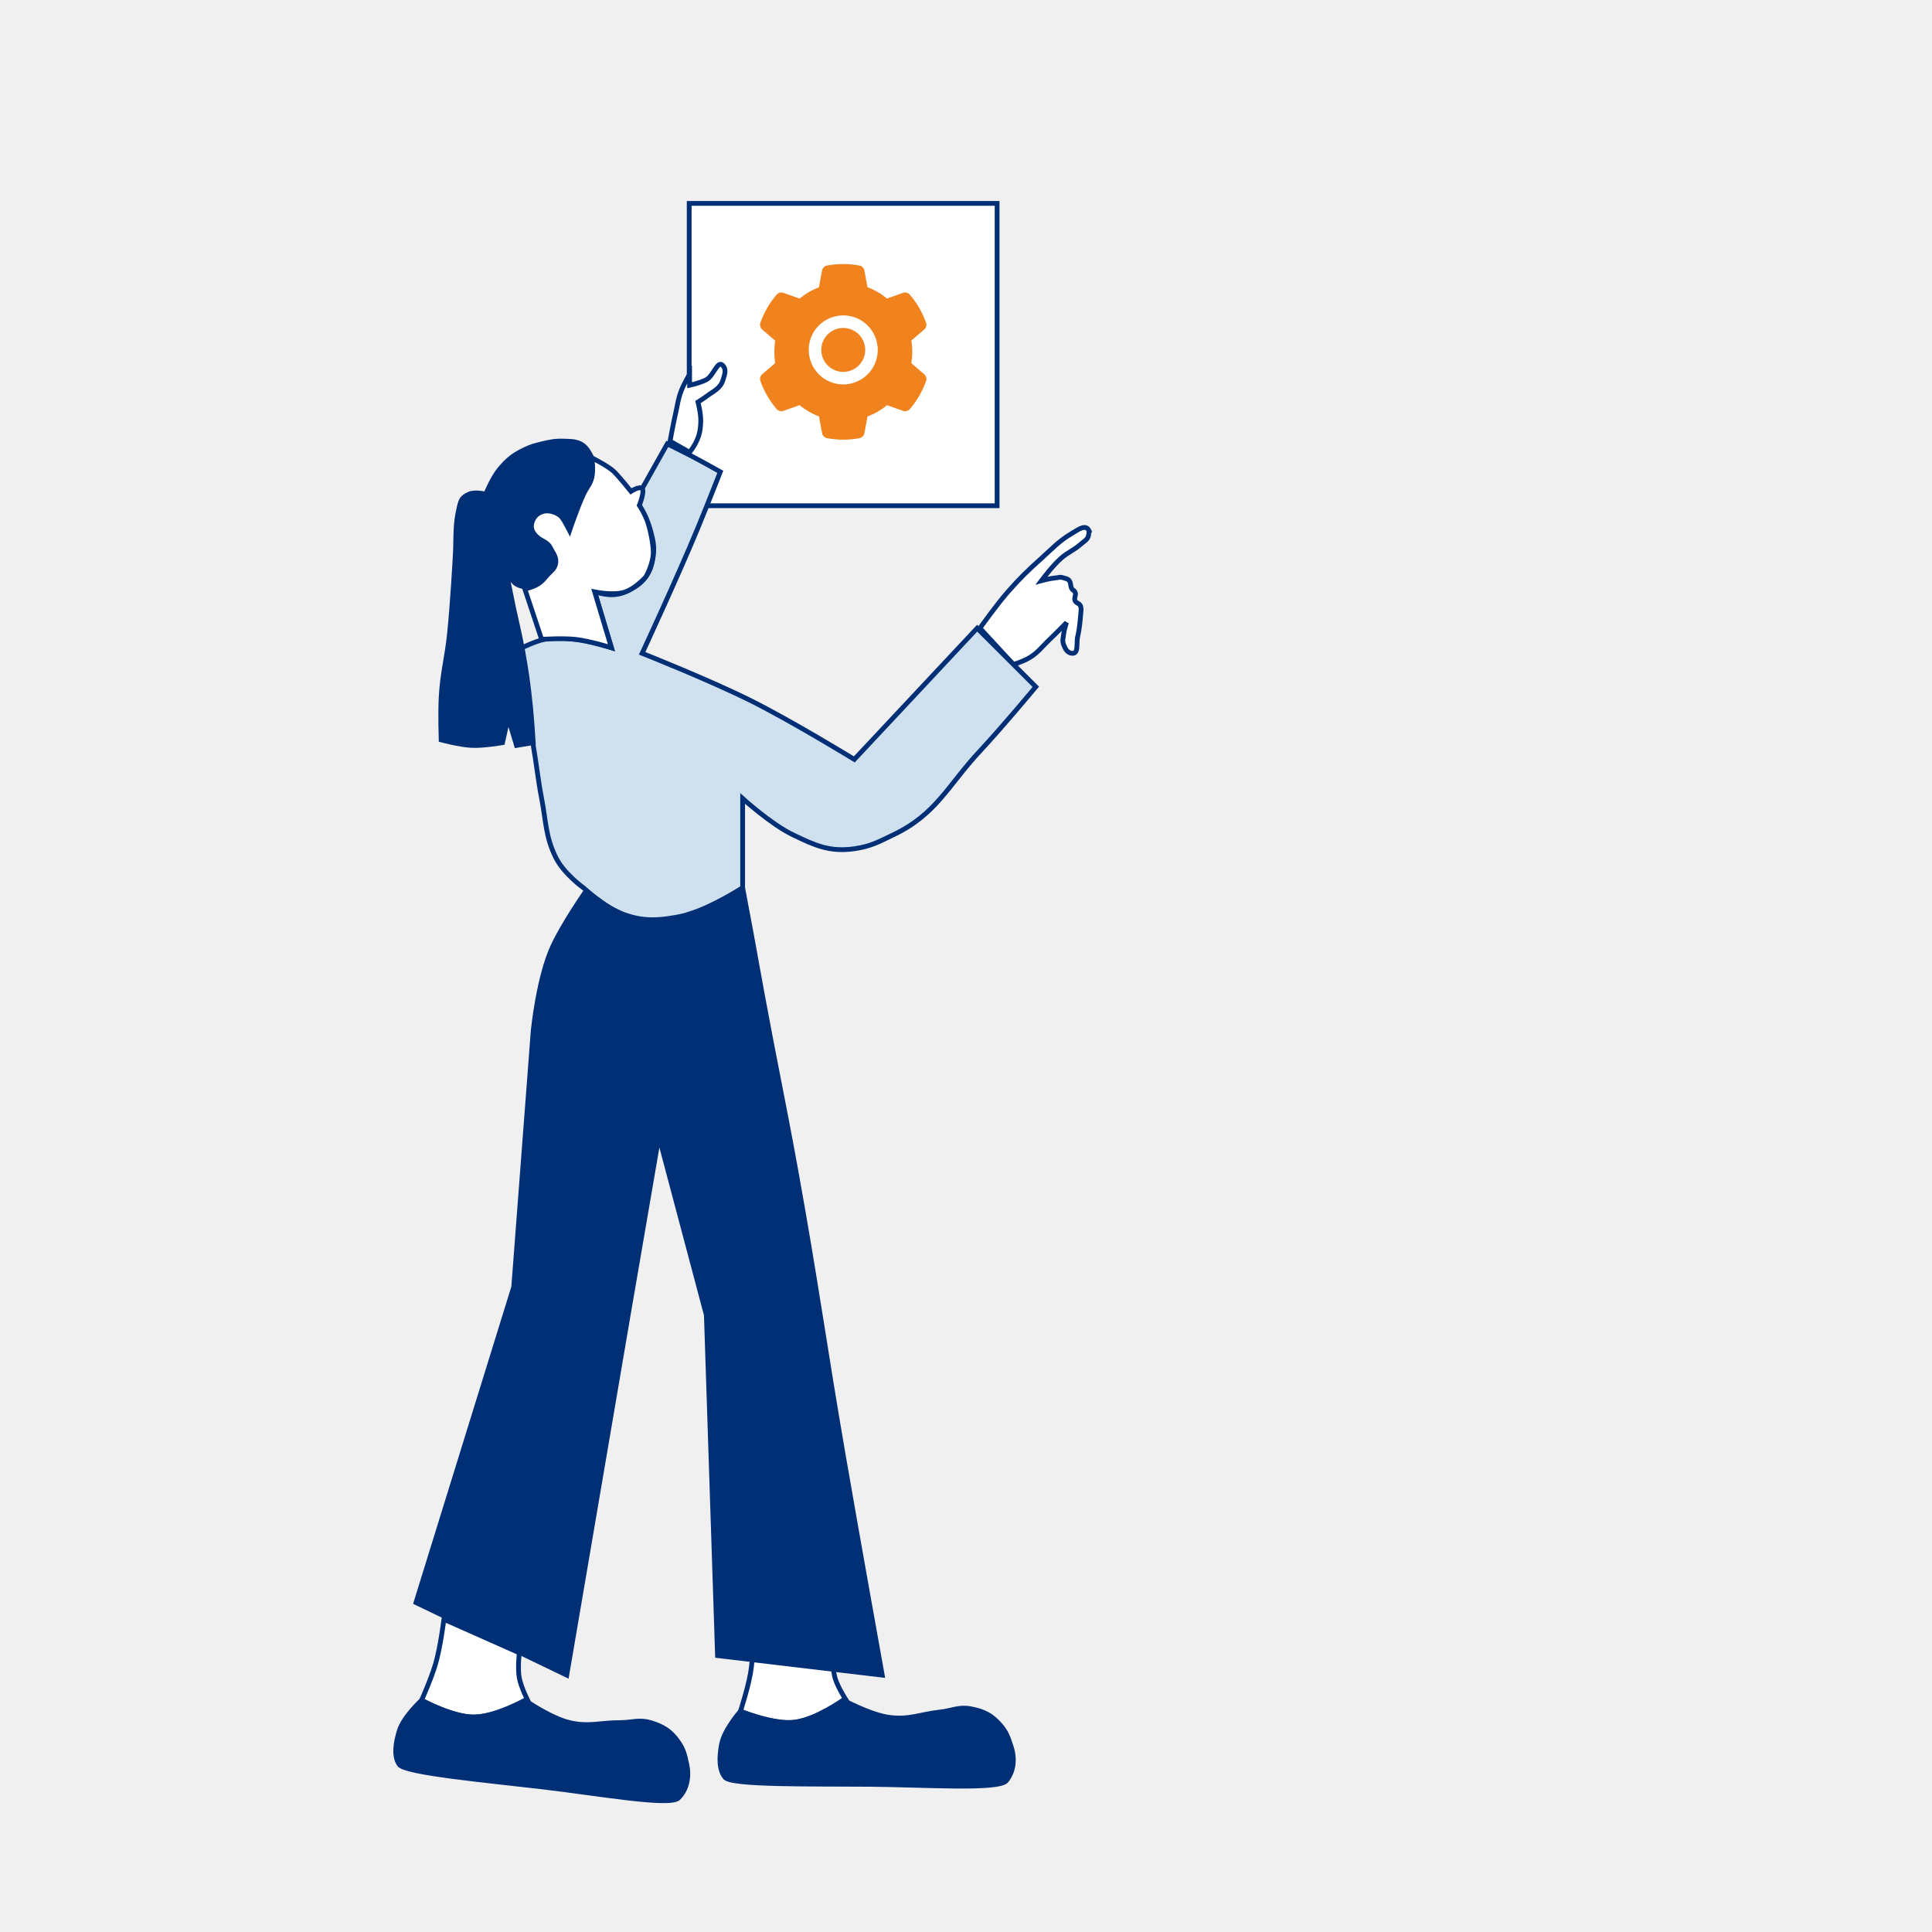
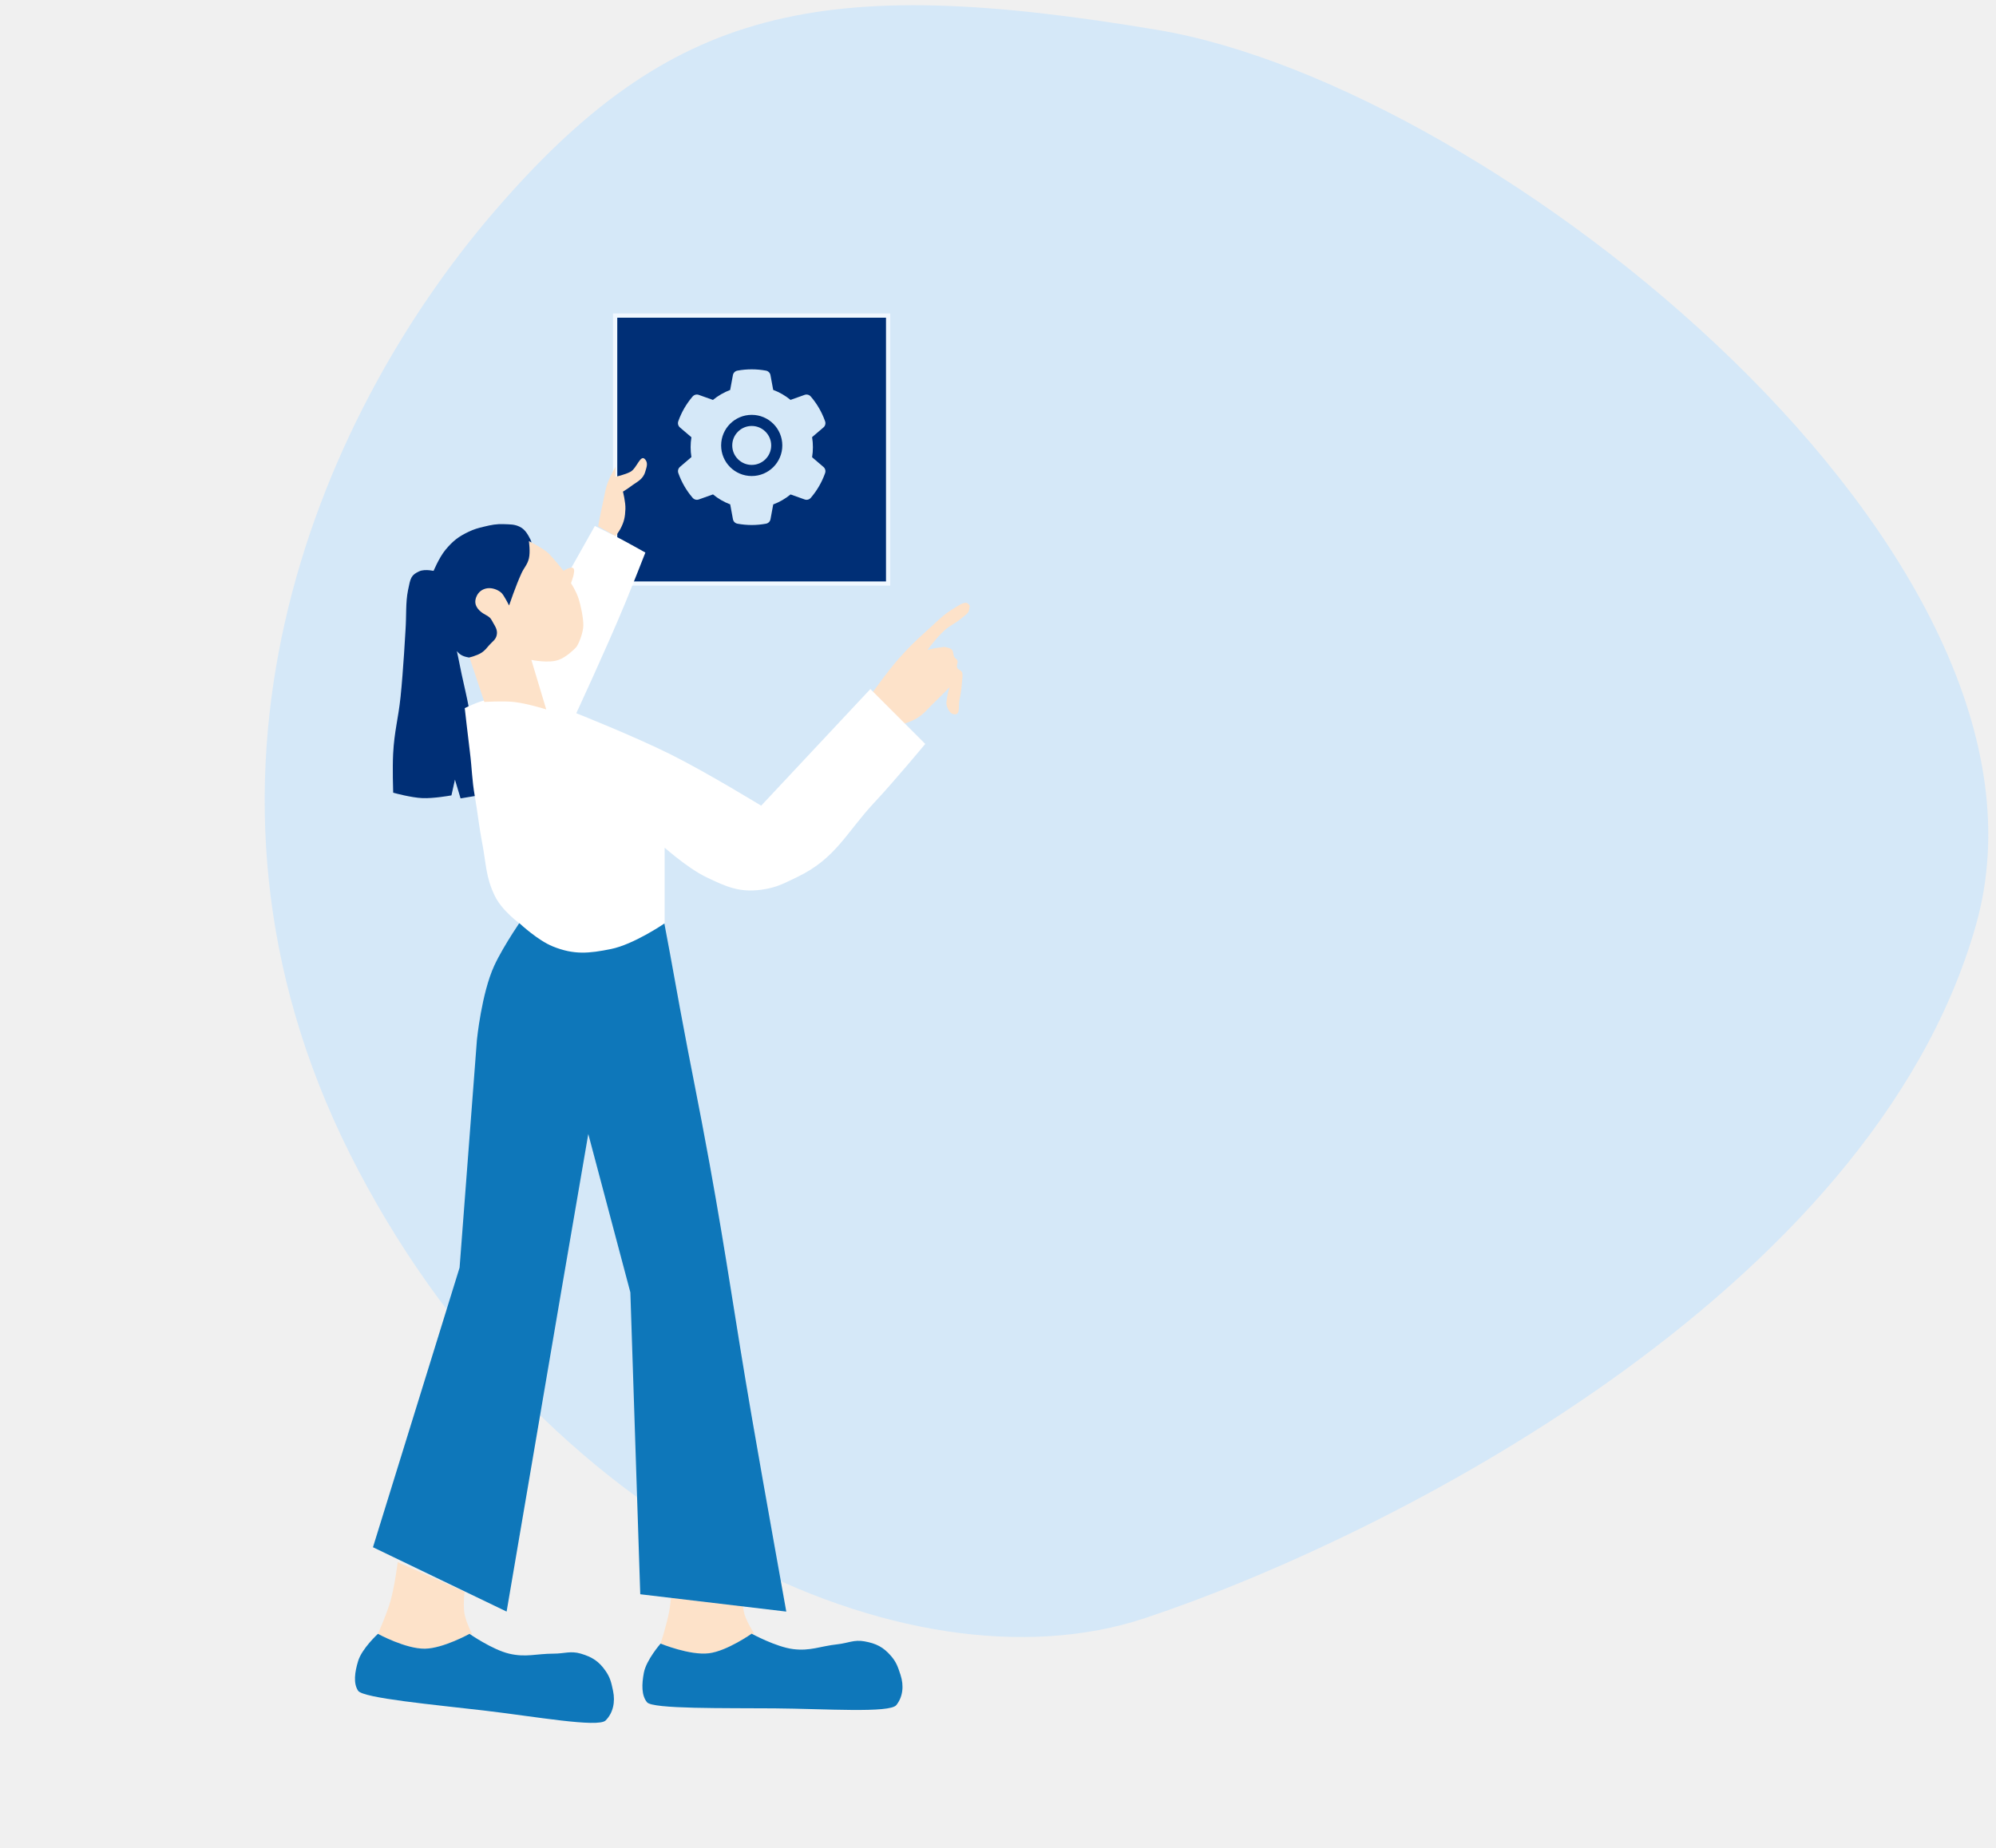
- <svg xmlns="http://www.w3.org/2000/svg" width="405" height="405" viewBox="0 0 405 405" fill="none">
-   <rect x="144.474" y="42.639" width="64.549" height="63.379" fill="white" stroke="#002F76" />
-   <path d="M176.769 68.747C175.538 68.747 174.386 69.224 173.514 70.097C172.645 70.969 172.164 72.121 172.164 73.352C172.164 74.582 172.645 75.734 173.514 76.607C174.386 77.475 175.538 77.957 176.769 77.957C177.999 77.957 179.151 77.475 180.024 76.607C180.892 75.734 181.374 74.582 181.374 73.352C181.374 72.121 180.892 70.969 180.024 70.097C179.598 69.667 179.091 69.327 178.532 69.095C177.973 68.864 177.374 68.745 176.769 68.747V68.747ZM193.735 78.438L191.044 76.138C191.172 75.356 191.238 74.558 191.238 73.763C191.238 72.969 191.172 72.167 191.044 71.389L193.735 69.088C193.939 68.915 194.084 68.683 194.153 68.424C194.221 68.165 194.209 67.892 194.118 67.64L194.081 67.533C193.34 65.462 192.231 63.542 190.805 61.867L190.731 61.78C190.558 61.577 190.328 61.43 190.07 61.361C189.812 61.291 189.539 61.301 189.287 61.389L185.945 62.578C184.711 61.566 183.336 60.768 181.847 60.212L181.201 56.718C181.152 56.455 181.024 56.213 180.835 56.024C180.645 55.835 180.402 55.709 180.139 55.661L180.028 55.64C177.888 55.254 175.633 55.254 173.493 55.64L173.382 55.661C173.119 55.709 172.876 55.835 172.686 56.024C172.497 56.213 172.369 56.455 172.32 56.718L171.67 60.229C170.195 60.789 168.82 61.585 167.6 62.587L164.234 61.389C163.982 61.3 163.709 61.29 163.451 61.359C163.193 61.429 162.962 61.576 162.79 61.78L162.716 61.867C161.293 63.544 160.184 65.463 159.44 67.533L159.403 67.64C159.218 68.154 159.37 68.731 159.786 69.088L162.51 71.414C162.382 72.187 162.321 72.977 162.321 73.759C162.321 74.549 162.382 75.339 162.51 76.105L159.794 78.43C159.591 78.604 159.445 78.836 159.377 79.094C159.308 79.353 159.32 79.627 159.411 79.878L159.448 79.985C160.193 82.055 161.292 83.969 162.724 85.652L162.798 85.738C162.971 85.942 163.202 86.088 163.46 86.158C163.717 86.228 163.99 86.218 164.242 86.129L167.609 84.932C168.835 85.94 170.201 86.738 171.678 87.29L172.329 90.8C172.377 91.063 172.505 91.305 172.695 91.494C172.884 91.683 173.127 91.81 173.39 91.857L173.501 91.878C175.662 92.267 177.875 92.267 180.036 91.878L180.147 91.857C180.411 91.81 180.653 91.683 180.843 91.494C181.033 91.305 181.16 91.063 181.209 90.8L181.855 87.306C183.345 86.746 184.719 85.952 185.954 84.94L189.295 86.129C189.547 86.218 189.82 86.229 190.078 86.159C190.336 86.089 190.567 85.942 190.74 85.738L190.814 85.652C192.246 83.96 193.344 82.055 194.089 79.985L194.126 79.878C194.303 79.368 194.151 78.796 193.735 78.438ZM176.769 80.586C172.773 80.586 169.534 77.347 169.534 73.352C169.534 69.356 172.773 66.117 176.769 66.117C180.765 66.117 184.003 69.356 184.003 73.352C184.003 77.347 180.765 80.586 176.769 80.586Z" fill="#F0831D" />
-   <path d="M141.632 86.618C141.115 88.891 140.462 92.471 140.462 92.471L144.559 94.812C144.559 94.812 145.346 93.786 145.729 93.056C146.607 91.388 146.831 90.258 146.9 88.374C146.959 86.759 146.315 84.278 146.315 84.278C146.315 84.278 147.413 83.604 148.07 83.107C149.618 81.938 151.035 81.456 151.582 79.595C151.904 78.499 152.313 77.547 151.582 76.669C150.439 75.298 149.647 78.758 148.07 79.595C146.794 80.274 144.559 80.766 144.559 80.766V78.425C144.559 78.425 143.351 80.505 142.803 81.936C142.129 83.697 142.051 84.781 141.632 86.618Z" fill="white" stroke="#002F76" />
-   <path d="M211.278 124.075C208.808 126.895 205.426 131.684 205.426 131.684L212.449 139.292C212.449 139.292 214.291 138.705 215.375 138.121C217.515 136.97 218.289 135.691 220.057 134.025C221.469 132.694 223.569 130.513 223.569 130.513C223.569 130.513 223.097 131.919 222.984 132.854C222.874 133.762 222.644 134.346 222.984 135.195C223.344 136.096 223.773 136.877 224.739 136.951C226.181 137.062 225.573 134.845 225.91 133.439C226.339 131.647 226.495 129.343 226.495 129.343C226.518 128.657 226.765 127.632 226.495 127.002C226.24 126.407 225.495 126.455 225.325 125.831C225.134 125.134 225.696 124.695 225.325 124.075C225.062 123.637 225.046 123.899 224.739 123.49C224.328 122.941 224.566 122.283 224.154 121.734C223.847 121.325 223.472 121.299 222.984 121.149C222.11 120.88 222.139 121.07 221.228 121.149C220.067 121.25 218.302 121.734 218.302 121.734C218.302 121.734 220.578 118.661 222.398 117.052C223.871 115.75 225.017 115.422 226.495 114.126C227.467 113.273 228.175 113.075 228.251 111.785C228.293 111.063 228.558 111.813 228.251 111.2C227.565 109.828 226.059 111.003 224.739 111.785C221.944 113.44 220.72 114.883 218.302 117.052C215.414 119.642 213.834 121.158 211.278 124.075Z" fill="white" />
-   <path d="M205.426 131.684L205.017 131.395L204.784 131.726L205.058 132.023L205.426 131.684ZM211.278 124.075L211.654 124.405L211.654 124.405L211.278 124.075ZM218.302 117.052L218.635 117.424L218.635 117.424L218.302 117.052ZM224.739 111.785L224.994 112.215L224.994 112.215L224.739 111.785ZM228.251 111.2L228.698 110.976L228.698 110.976L228.251 111.2ZM228.251 111.785L228.75 111.814L228.75 111.814L228.251 111.785ZM226.495 114.126L226.165 113.75L226.165 113.75L226.495 114.126ZM222.398 117.052L222.067 116.677L222.067 116.677L222.398 117.052ZM218.302 121.734L217.9 121.437L217.039 122.599L218.434 122.216L218.302 121.734ZM221.228 121.149L221.271 121.647L221.271 121.647L221.228 121.149ZM222.984 121.149L222.837 121.627L222.837 121.627L222.984 121.149ZM224.154 121.734L223.754 122.034L223.754 122.034L224.154 121.734ZM224.739 123.49L225.139 123.19L225.139 123.19L224.739 123.49ZM225.325 124.075L225.753 123.818L225.753 123.818L225.325 124.075ZM225.325 125.831L225.807 125.699L225.807 125.699L225.325 125.831ZM226.495 127.002L226.036 127.198L226.036 127.198L226.495 127.002ZM226.495 129.343L226.994 129.376L226.995 129.368L226.995 129.359L226.495 129.343ZM225.91 133.439L226.396 133.556L226.396 133.556L225.91 133.439ZM224.739 136.951L224.778 136.452L224.778 136.452L224.739 136.951ZM222.984 135.195L222.519 135.381L222.519 135.381L222.984 135.195ZM222.984 132.854L222.487 132.794L222.487 132.794L222.984 132.854ZM223.569 130.513L224.043 130.672L223.209 130.166L223.569 130.513ZM220.057 134.025L220.4 134.389L220.4 134.389L220.057 134.025ZM215.375 138.121L215.612 138.562L215.612 138.562L215.375 138.121ZM212.449 139.292L212.082 139.631L212.297 139.865L212.601 139.768L212.449 139.292ZM205.426 131.684C205.834 131.972 205.834 131.972 205.834 131.972C205.834 131.972 205.834 131.972 205.834 131.972C205.834 131.972 205.835 131.972 205.835 131.971C205.835 131.971 205.836 131.97 205.836 131.969C205.838 131.967 205.84 131.963 205.844 131.959C205.85 131.95 205.86 131.936 205.872 131.918C205.897 131.883 205.935 131.831 205.983 131.763C206.08 131.627 206.221 131.43 206.398 131.184C206.753 130.692 207.251 130.008 207.827 129.235C208.98 127.688 210.433 125.799 211.654 124.405L210.902 123.746C209.653 125.171 208.181 127.086 207.025 128.638C206.446 129.415 205.944 130.104 205.587 130.599C205.409 130.846 205.267 131.045 205.169 131.182C205.12 131.251 205.082 131.304 205.057 131.34C205.044 131.358 205.034 131.372 205.027 131.381C205.024 131.386 205.022 131.389 205.02 131.391C205.019 131.393 205.019 131.394 205.018 131.394C205.018 131.394 205.018 131.395 205.018 131.395C205.018 131.395 205.017 131.395 205.017 131.395C205.017 131.395 205.017 131.395 205.426 131.684ZM211.654 124.405C214.193 121.507 215.758 120.006 218.635 117.424L217.968 116.68C215.071 119.279 213.475 120.809 210.902 123.746L211.654 124.405ZM218.635 117.424C221.091 115.222 222.255 113.837 224.994 112.215L224.485 111.355C221.633 113.043 220.348 114.544 217.968 116.68L218.635 117.424ZM224.994 112.215C225.164 112.114 225.336 112.008 225.504 111.904C225.673 111.8 225.838 111.698 226.002 111.602C226.332 111.407 226.632 111.25 226.898 111.157C227.169 111.062 227.349 111.053 227.467 111.085C227.56 111.11 227.682 111.179 227.804 111.423L228.698 110.976C228.477 110.534 228.154 110.236 227.73 110.12C227.331 110.011 226.924 110.088 226.567 110.213C226.206 110.34 225.839 110.537 225.495 110.74C225.321 110.842 225.146 110.95 224.978 111.054C224.808 111.159 224.645 111.26 224.485 111.355L224.994 112.215ZM227.804 111.423C227.885 111.585 227.935 111.672 227.967 111.721C227.975 111.734 227.982 111.744 227.988 111.752C227.99 111.754 227.991 111.755 227.991 111.756C227.993 111.758 227.99 111.755 227.987 111.751C227.987 111.749 227.985 111.747 227.982 111.743C227.981 111.741 227.976 111.734 227.97 111.725C227.967 111.72 227.961 111.709 227.957 111.702C227.952 111.691 227.938 111.663 227.931 111.645C227.919 111.609 227.897 111.481 227.903 111.39C227.985 111.181 228.317 110.971 228.495 110.974C228.56 110.992 228.648 111.032 228.674 111.048C228.687 111.057 228.708 111.073 228.716 111.079C228.73 111.091 228.74 111.1 228.743 111.103C228.75 111.11 228.755 111.116 228.756 111.116C228.759 111.119 228.744 111.103 228.725 111.086C228.707 111.07 228.681 111.049 228.646 111.027C228.583 110.988 228.446 110.92 228.266 110.951C228.072 110.985 227.952 111.109 227.89 111.207C227.832 111.298 227.803 111.395 227.787 111.473C227.769 111.555 227.758 111.65 227.752 111.755L228.75 111.814C228.754 111.74 228.761 111.699 228.765 111.683C228.769 111.66 228.766 111.693 228.734 111.744C228.698 111.801 228.604 111.908 228.435 111.937C228.279 111.964 228.164 111.905 228.118 111.876C228.068 111.845 228.036 111.81 228.038 111.812C228.038 111.813 228.044 111.818 228.051 111.825C228.054 111.828 228.064 111.838 228.078 111.849C228.086 111.856 228.107 111.872 228.121 111.881C228.146 111.896 228.234 111.937 228.299 111.954C228.477 111.958 228.809 111.747 228.892 111.539C228.897 111.447 228.876 111.319 228.863 111.283C228.846 111.238 228.824 111.204 228.824 111.204C228.818 111.195 228.814 111.188 228.812 111.185C228.809 111.181 228.808 111.179 228.806 111.177C228.804 111.174 228.803 111.172 228.803 111.172C228.802 111.171 228.802 111.171 228.802 111.171C228.802 111.171 228.802 111.171 228.802 111.17C228.802 111.17 228.802 111.17 228.802 111.17C228.802 111.17 228.802 111.171 228.803 111.171C228.805 111.175 228.806 111.177 228.806 111.176C228.802 111.17 228.77 111.12 228.698 110.976L227.804 111.423ZM227.752 111.755C227.721 112.286 227.571 112.543 227.35 112.771C227.224 112.902 227.068 113.027 226.862 113.187C226.663 113.342 226.422 113.525 226.165 113.75L226.825 114.502C227.054 114.301 227.267 114.139 227.476 113.977C227.678 113.819 227.886 113.655 228.068 113.468C228.463 113.061 228.705 112.574 228.75 111.814L227.752 111.755ZM226.165 113.75C225.46 114.368 224.836 114.755 224.181 115.162C223.525 115.569 222.838 115.996 222.067 116.677L222.729 117.427C223.432 116.806 224.054 116.418 224.709 116.012C225.364 115.605 226.052 115.18 226.825 114.502L226.165 113.75ZM222.067 116.677C221.126 117.51 220.081 118.706 219.281 119.679C218.879 120.169 218.534 120.607 218.29 120.923C218.168 121.082 218.071 121.209 218.004 121.298C217.97 121.342 217.945 121.376 217.927 121.4C217.918 121.412 217.912 121.421 217.907 121.427C217.905 121.43 217.903 121.432 217.902 121.434C217.901 121.435 217.901 121.435 217.9 121.436C217.9 121.436 217.9 121.436 217.9 121.436C217.9 121.436 217.9 121.436 217.9 121.436C217.9 121.437 217.9 121.437 218.302 121.734C218.703 122.032 218.703 122.032 218.703 122.032C218.703 122.032 218.703 122.032 218.703 122.032C218.703 122.032 218.703 122.032 218.704 122.031C218.704 122.031 218.704 122.031 218.705 122.03C218.706 122.029 218.707 122.027 218.709 122.024C218.713 122.018 218.72 122.01 218.728 121.999C218.745 121.976 218.77 121.943 218.802 121.9C218.867 121.814 218.962 121.69 219.081 121.534C219.321 121.224 219.659 120.794 220.054 120.314C220.847 119.348 221.851 118.204 222.729 117.427L222.067 116.677ZM218.302 121.734C218.434 122.216 218.434 122.216 218.434 122.216C218.434 122.216 218.434 122.216 218.434 122.216C218.434 122.216 218.434 122.216 218.434 122.216C218.434 122.216 218.434 122.216 218.435 122.216C218.435 122.216 218.436 122.216 218.438 122.215C218.441 122.214 218.446 122.213 218.452 122.211C218.465 122.208 218.484 122.203 218.508 122.196C218.557 122.183 218.629 122.164 218.719 122.141C218.9 122.095 219.152 122.033 219.44 121.967C220.023 121.834 220.727 121.694 221.271 121.647L221.184 120.651C220.568 120.704 219.809 120.857 219.218 120.992C218.92 121.06 218.658 121.125 218.472 121.173C218.378 121.196 218.303 121.216 218.251 121.23C218.225 121.237 218.205 121.242 218.191 121.246C218.184 121.248 218.179 121.249 218.175 121.25C218.173 121.251 218.172 121.251 218.171 121.252C218.17 121.252 218.17 121.252 218.17 121.252C218.17 121.252 218.169 121.252 218.169 121.252C218.169 121.252 218.169 121.252 218.169 121.252C218.169 121.252 218.169 121.252 218.302 121.734ZM221.271 121.647C221.518 121.626 221.702 121.596 221.851 121.57C222.01 121.542 222.088 121.525 222.174 121.515C222.295 121.502 222.433 121.503 222.837 121.627L223.131 120.671C222.66 120.526 222.375 120.487 222.065 120.521C221.935 120.536 221.795 120.564 221.676 120.585C221.547 120.608 221.393 120.633 221.184 120.651L221.271 121.647ZM222.837 121.627C223.438 121.812 223.573 121.793 223.754 122.034L224.554 121.434C224.122 120.857 223.506 120.787 223.131 120.671L222.837 121.627ZM223.754 122.034C223.873 122.192 223.906 122.368 223.952 122.683C223.993 122.972 224.046 123.399 224.339 123.79L225.139 123.19C225.021 123.032 224.987 122.856 224.942 122.541C224.9 122.252 224.847 121.825 224.554 121.434L223.754 122.034ZM224.339 123.79C224.432 123.913 224.518 124.007 224.607 124.079C224.699 124.155 224.781 124.196 224.811 124.212C224.826 124.22 224.825 124.219 224.82 124.216C224.818 124.215 224.816 124.213 224.813 124.211C224.811 124.21 224.81 124.209 224.811 124.209C224.814 124.212 224.841 124.24 224.896 124.332L225.753 123.818C225.677 123.691 225.603 123.587 225.52 123.504C225.427 123.41 225.342 123.362 225.285 123.331C225.24 123.307 225.245 123.309 225.24 123.305C225.231 123.298 225.2 123.271 225.139 123.19L224.339 123.79ZM224.896 124.332C224.973 124.462 224.972 124.554 224.908 124.8C224.847 125.038 224.706 125.461 224.842 125.963L225.807 125.699C225.754 125.503 225.798 125.359 225.877 125.048C225.955 124.746 226.048 124.309 225.753 123.818L224.896 124.332ZM224.842 125.963C224.986 126.489 225.391 126.721 225.625 126.859C225.894 127.016 225.984 127.078 226.036 127.198L226.955 126.805C226.752 126.331 226.342 126.119 226.131 125.996C225.886 125.852 225.833 125.796 225.807 125.699L224.842 125.963ZM226.036 127.198C226.119 127.393 226.137 127.699 226.106 128.115C226.092 128.314 226.069 128.515 226.046 128.722C226.024 128.923 226.002 129.133 225.995 129.326L226.995 129.359C227 129.21 227.018 129.035 227.04 128.831C227.062 128.633 227.087 128.41 227.104 128.188C227.135 127.762 227.141 127.24 226.955 126.805L226.036 127.198ZM226.495 129.343C225.996 129.309 225.996 129.309 225.996 129.309C225.996 129.309 225.996 129.309 225.996 129.309C225.996 129.309 225.996 129.309 225.996 129.309C225.996 129.309 225.996 129.309 225.996 129.31C225.996 129.311 225.996 129.312 225.996 129.314C225.996 129.318 225.995 129.325 225.995 129.333C225.993 129.35 225.992 129.374 225.989 129.407C225.984 129.472 225.976 129.567 225.966 129.687C225.945 129.928 225.912 130.267 225.867 130.661C225.775 131.454 225.631 132.456 225.424 133.323L226.396 133.556C226.618 132.631 226.767 131.584 226.86 130.776C226.907 130.371 226.94 130.022 226.962 129.774C226.973 129.65 226.981 129.552 226.986 129.483C226.989 129.449 226.991 129.423 226.992 129.405C226.993 129.396 226.993 129.389 226.993 129.384C226.994 129.382 226.994 129.38 226.994 129.379C226.994 129.378 226.994 129.377 226.994 129.377C226.994 129.377 226.994 129.377 226.994 129.377C226.994 129.377 226.994 129.376 226.994 129.376C226.994 129.376 226.994 129.376 226.495 129.343ZM225.424 133.323C225.327 133.728 225.301 134.175 225.288 134.581C225.274 135.007 225.274 135.379 225.241 135.715C225.207 136.059 225.146 136.257 225.074 136.359C225.046 136.399 225.02 136.418 224.991 136.431C224.96 136.444 224.896 136.462 224.778 136.452L224.701 137.449C224.943 137.468 225.176 137.44 225.388 137.348C225.604 137.255 225.769 137.109 225.892 136.935C226.122 136.608 226.2 136.185 226.236 135.813C226.274 135.433 226.275 134.994 226.287 134.613C226.3 134.211 226.325 133.854 226.396 133.556L225.424 133.323ZM224.778 136.452C224.144 136.404 223.815 135.926 223.448 135.009L222.519 135.381C222.873 136.265 223.401 137.349 224.701 137.449L224.778 136.452ZM223.448 135.009C223.171 134.317 223.356 133.937 223.48 132.914L222.487 132.794C222.391 133.586 222.117 134.376 222.519 135.381L223.448 135.009ZM223.48 132.914C223.532 132.487 223.669 131.932 223.8 131.469C223.864 131.24 223.925 131.04 223.97 130.897C223.993 130.826 224.011 130.769 224.024 130.73C224.03 130.711 224.035 130.696 224.038 130.686C224.04 130.681 224.041 130.678 224.042 130.675C224.042 130.674 224.042 130.673 224.043 130.673C224.043 130.673 224.043 130.672 224.043 130.672C224.043 130.672 224.043 130.672 224.043 130.672C224.043 130.672 224.043 130.672 224.043 130.672C224.043 130.672 224.043 130.672 223.569 130.513C223.095 130.354 223.095 130.354 223.095 130.354C223.095 130.354 223.095 130.354 223.095 130.354C223.095 130.354 223.095 130.354 223.095 130.354C223.095 130.355 223.094 130.355 223.094 130.355C223.094 130.356 223.094 130.357 223.093 130.359C223.092 130.362 223.091 130.366 223.089 130.372C223.085 130.383 223.08 130.399 223.073 130.42C223.059 130.462 223.04 130.522 223.016 130.597C222.969 130.747 222.905 130.957 222.838 131.197C222.704 131.67 222.549 132.286 222.487 132.794L223.48 132.914ZM223.569 130.513C223.209 130.166 223.209 130.166 223.209 130.166C223.209 130.166 223.209 130.166 223.209 130.166C223.209 130.166 223.208 130.167 223.208 130.167C223.208 130.167 223.208 130.167 223.207 130.168C223.206 130.169 223.205 130.17 223.203 130.172C223.199 130.177 223.193 130.183 223.185 130.191C223.169 130.207 223.146 130.231 223.116 130.262C223.056 130.324 222.969 130.414 222.86 130.526C222.642 130.751 222.336 131.064 221.986 131.419C221.286 132.13 220.413 133.002 219.714 133.661L220.4 134.389C221.113 133.717 221.996 132.833 222.698 132.121C223.05 131.764 223.358 131.449 223.577 131.223C223.687 131.11 223.775 131.02 223.835 130.957C223.866 130.926 223.889 130.902 223.905 130.885C223.913 130.877 223.919 130.871 223.923 130.866C223.925 130.864 223.926 130.863 223.927 130.862C223.928 130.861 223.928 130.861 223.929 130.86C223.929 130.86 223.929 130.86 223.929 130.86C223.929 130.86 223.929 130.86 223.929 130.86C223.929 130.86 223.929 130.86 223.569 130.513ZM219.714 133.661C219.262 134.087 218.875 134.487 218.519 134.861C218.16 135.238 217.838 135.581 217.505 135.91C216.847 136.558 216.156 137.134 215.138 137.681L215.612 138.562C216.734 137.958 217.5 137.318 218.206 136.622C218.555 136.279 218.892 135.918 219.243 135.551C219.596 135.181 219.968 134.796 220.4 134.389L219.714 133.661ZM215.138 137.681C214.629 137.955 213.925 138.238 213.333 138.456C213.04 138.564 212.78 138.654 212.594 138.718C212.5 138.749 212.426 138.774 212.375 138.79C212.349 138.799 212.329 138.805 212.316 138.809C212.31 138.812 212.305 138.813 212.302 138.814C212.3 138.815 212.299 138.815 212.298 138.815C212.298 138.815 212.297 138.816 212.297 138.816C212.297 138.816 212.297 138.816 212.297 138.816C212.297 138.816 212.297 138.816 212.297 138.816C212.297 138.816 212.297 138.816 212.449 139.292C212.601 139.768 212.601 139.768 212.601 139.768C212.601 139.768 212.601 139.768 212.601 139.768C212.601 139.768 212.601 139.768 212.601 139.768C212.602 139.768 212.602 139.768 212.602 139.768C212.604 139.767 212.605 139.767 212.607 139.766C212.611 139.765 212.616 139.763 212.623 139.761C212.638 139.756 212.659 139.75 212.686 139.741C212.74 139.723 212.817 139.697 212.914 139.665C213.107 139.6 213.375 139.506 213.679 139.395C214.279 139.173 215.038 138.871 215.612 138.562L215.138 137.681ZM212.816 138.953L205.793 131.344L205.058 132.023L212.082 139.631L212.816 138.953Z" fill="#002F76" />
-   <path d="M139.877 93.056L134.61 102.421L134.024 105.932C134.024 105.932 135.791 109.023 136.365 111.199L136.379 111.253C136.899 113.222 137.219 114.433 136.951 116.467C136.695 118.403 136.279 119.787 135.195 121.149C134.284 122.294 133.555 122.792 132.269 123.49C130.998 124.179 130.195 124.512 128.757 124.66C127.149 124.827 124.66 124.075 124.66 124.075L128.172 135.78C128.172 135.78 123.597 134.336 120.563 134.025C118.062 133.767 116.588 133.52 114.125 134.025C112.212 134.417 109.443 135.78 109.443 135.78C109.443 135.78 110.153 142.038 110.614 145.73C111.152 150.045 111.076 152.186 111.784 156.264C112.467 160.197 112.783 163.465 113.54 167.384C114.46 172.145 114.342 175.317 116.466 179.675C118.172 183.174 122.319 186.113 122.319 186.113C122.319 186.113 126.453 189.973 129.927 191.38C134.8 193.353 138.231 193.007 143.388 191.965C148.599 190.913 155.679 186.113 155.679 186.113V177.334V167.384C155.679 167.384 161.64 172.793 166.214 174.993C170.911 177.252 173.927 178.639 179.089 177.919C182.537 177.438 184.217 176.458 187.283 174.993C196.329 170.671 198.695 164.64 205.426 157.435C210.181 152.344 217.131 143.974 217.131 143.974L204.841 131.684L179.089 159.191C179.089 159.191 166.132 151.249 157.435 146.9C148.737 142.552 134.61 136.951 134.61 136.951C134.61 136.951 142.015 121.016 146.315 110.614C148.196 106.064 150.997 98.909 150.997 98.909C150.997 98.909 147.101 96.716 144.559 95.397C142.744 94.456 139.877 93.056 139.877 93.056Z" fill="#CFE0EF" stroke="#002F76" />
-   <path d="M121.734 93.056C122.905 93.642 123.484 94.833 124.075 95.983C124.489 96.788 123.49 101.25 123.49 101.25C123.49 101.25 121.964 104.057 121.149 105.932C120.37 107.723 119.393 110.614 119.393 110.614L118.223 108.858C118.223 108.858 116.995 107.36 115.882 107.103C114.746 106.84 113.875 106.972 112.955 107.688C112.305 108.194 111.994 108.858 111.785 109.444C111.576 110.029 111.993 111.944 112.37 112.37C112.747 112.796 113.769 113.183 114.711 114.126C115.653 115.068 116.467 116.467 116.467 117.052C116.467 117.637 116.36 118.722 115.881 119.393C115.032 120.585 114.157 121.484 112.955 122.319C111.768 123.144 110.854 123.223 109.444 122.905C108.329 122.653 107.664 122.144 107.103 121.149C106.397 119.896 105.273 116.633 104.381 113.869C104.923 115.673 105.515 117.722 105.932 119.393C106.725 122.568 107.002 124.387 107.688 127.587C108.374 130.786 108.847 132.563 109.444 135.78C110.327 140.548 110.708 143.247 111.199 148.071C111.502 151.035 111.785 155.679 111.785 155.679L108.273 156.264L106.517 150.412L105.347 155.679C105.347 155.679 101.431 156.375 98.909 156.264C96.356 156.153 92.471 155.094 92.471 155.094C92.471 155.094 92.297 149.739 92.471 146.315C92.741 141.02 93.677 138.127 94.227 132.854C94.869 126.699 95.397 117.052 95.397 117.052C95.642 113.396 95.397 110.614 95.983 107.688C96.568 104.762 96.657 104.377 98.324 103.591C99.564 103.006 101.835 103.591 101.835 103.591C101.835 103.591 103.249 100.126 104.762 98.324C106.436 96.327 107.674 95.342 110.029 94.227C111.335 93.608 112.135 93.393 113.54 93.056C115.333 92.627 116.381 92.396 118.223 92.471C119.612 92.528 120.564 92.471 121.734 93.056Z" fill="#002F76" />
-   <path d="M124.075 95.983C123.484 94.833 122.905 93.642 121.734 93.056C120.564 92.471 119.612 92.528 118.223 92.471C116.381 92.396 115.333 92.627 113.54 93.056C112.135 93.393 111.335 93.608 110.029 94.227C107.674 95.342 106.436 96.327 104.762 98.324C103.249 100.126 101.835 103.591 101.835 103.591C101.835 103.591 99.564 103.006 98.324 103.591C96.657 104.377 96.568 104.762 95.983 107.688C95.397 110.614 95.642 113.396 95.397 117.052C95.397 117.052 94.869 126.699 94.227 132.854C93.677 138.127 92.741 141.02 92.471 146.315C92.297 149.739 92.471 155.094 92.471 155.094C92.471 155.094 96.356 156.153 98.909 156.264C101.431 156.375 105.347 155.679 105.347 155.679L106.517 150.412L108.273 156.264L111.785 155.679C111.785 155.679 111.502 151.035 111.199 148.071C110.708 143.247 110.327 140.548 109.444 135.78C108.847 132.563 108.374 130.786 107.688 127.587C107.002 124.387 106.725 122.568 105.932 119.393C104.951 115.464 103.006 109.444 103.006 109.444C103.006 109.444 105.783 118.808 107.103 121.149C107.664 122.144 108.329 122.653 109.444 122.905C110.854 123.223 111.768 123.144 112.955 122.319C114.157 121.484 115.032 120.585 115.881 119.393C116.36 118.722 116.467 117.637 116.467 117.052C116.467 116.467 115.653 115.068 114.711 114.126C113.769 113.183 112.747 112.796 112.37 112.37C111.993 111.944 111.576 110.029 111.785 109.444C111.994 108.858 112.305 108.194 112.955 107.688C113.875 106.972 114.746 106.84 115.882 107.103C116.995 107.36 118.223 108.858 118.223 108.858L119.393 110.614C119.393 110.614 120.37 107.723 121.149 105.932C121.964 104.057 123.49 101.25 123.49 101.25C123.49 101.25 124.489 96.788 124.075 95.983Z" stroke="#002F76" />
-   <path d="M108.858 351.741C108.482 349.719 108.858 346.474 108.858 346.474L93.056 339.451C93.056 339.451 92.341 345.243 91.3 348.815C90.41 351.872 88.374 356.423 88.374 356.423C88.374 356.423 94.574 359.804 98.909 359.935C103.679 360.08 110.614 356.423 110.614 356.423C110.614 356.423 109.216 353.661 108.858 351.741Z" fill="white" stroke="#002F76" />
-   <path d="M83.692 362.861C84.593 359.886 88.374 356.423 88.374 356.423C88.374 356.423 94.941 360.007 99.494 359.935C103.83 359.866 110.029 356.423 110.029 356.423C110.029 356.423 115.414 360.163 119.393 361.106C123.396 362.054 125.813 361.106 129.927 361.106C132.442 361.106 133.955 360.389 136.365 361.106C139.039 361.901 140.632 362.907 142.218 365.202C143.314 366.789 143.561 367.946 143.959 369.814L143.974 369.884C144.545 372.567 143.974 375.152 142.218 376.908C140.462 378.663 125.38 375.951 113.54 374.567C101.821 373.196 84.862 371.64 83.692 369.884C82.521 368.129 82.897 365.486 83.692 362.861Z" fill="#002F76" stroke="#002F76" />
-   <path d="M175.079 351.859C174.486 349.889 174.51 346.623 174.51 346.623L158.041 341.348C158.041 341.348 157.956 347.183 157.307 350.847C156.753 353.981 155.22 358.727 155.22 358.727C155.22 358.727 161.749 361.417 166.072 361.08C170.83 360.708 177.33 356.324 177.33 356.324C177.33 356.324 175.641 353.729 175.079 351.859Z" fill="white" stroke="#002F76" />
-   <path d="M151.261 365.632C151.835 362.577 155.22 358.726 155.22 358.726C155.22 358.726 162.135 361.58 166.654 361.016C170.958 360.479 176.748 356.387 176.748 356.387C176.748 356.387 182.506 359.523 186.563 360.03C190.645 360.541 192.946 359.337 197.036 358.893C199.536 358.621 200.963 357.745 203.436 358.197C206.181 358.699 207.872 359.527 209.697 361.638C210.959 363.097 211.329 364.22 211.926 366.035L211.949 366.103C212.806 368.708 212.518 371.339 210.962 373.275C209.406 375.21 194.119 374.142 182.199 374.045C170.4 373.949 153.373 374.233 152.019 372.614C150.666 370.995 150.754 368.328 151.261 365.632Z" fill="#002F76" stroke="#002F76" />
-   <path d="M128.757 190.795C126.268 189.534 122.904 186.698 122.904 186.698C122.904 186.698 118.138 193.504 115.881 198.403C112.877 204.921 111.784 215.961 111.784 215.961L107.687 269.805L87.203 335.939L118.807 351.156L131.683 275.657L138.121 238.201L148.07 275.657L150.411 347.059L184.942 351.156C184.942 351.156 179.867 322.991 176.748 304.92C172.728 281.63 171.016 268.479 166.799 245.224C164.183 230.801 162.429 222.768 159.775 208.353C158.85 203.326 157.434 195.477 157.434 195.477L155.679 186.113C155.679 186.113 149.525 189.978 145.144 191.38C141.6 192.514 139.482 193.51 135.78 193.136C132.903 192.845 131.336 192.101 128.757 190.795Z" fill="#002F76" stroke="#002F76" />
-   <path d="M128.757 98.909C127.586 97.738 124.075 95.983 124.075 95.983C124.075 95.983 124.45 98.524 124.075 100.079C123.715 101.57 122.961 102.199 122.319 103.591C120.985 106.482 119.392 111.199 119.392 111.199C119.392 111.199 118.222 108.858 117.637 108.273C117.051 107.688 115.881 107.103 114.71 107.103C113.54 107.103 112.369 107.688 111.784 108.858C111.199 110.029 111.199 111.199 112.369 112.37C113.54 113.54 114.71 113.54 115.296 114.711C115.881 115.882 116.785 116.813 116.466 118.223C116.214 119.337 115.464 119.705 114.71 120.564C114.071 121.292 113.751 121.766 112.955 122.319C111.944 123.022 110.028 123.49 110.028 123.49L113.54 134.025C113.54 134.025 117.836 133.731 120.563 134.025C123.595 134.351 128.171 135.78 128.171 135.78L124.66 124.075C124.66 124.075 128.735 124.936 131.098 124.075C132.939 123.405 134.598 121.745 135.189 121.155L135.195 121.149C135.78 120.564 136.95 117.637 136.95 115.882C136.95 114.126 136.365 111.199 135.78 109.444C135.195 107.688 134.024 105.932 134.024 105.932C134.024 105.932 135.195 103.006 134.609 102.421C134.024 101.835 132.268 103.006 132.268 103.006C132.268 103.006 129.927 100.079 128.757 98.909Z" fill="white" stroke="#002F76" stroke-linecap="round" />
+ <svg xmlns="http://www.w3.org/2000/svg" width="472" height="437" viewBox="0 0 472 437" fill="none">
+   <path d="M467.263 218.767C491.974 131.418 353.654 20.463 273.751 7.081C193.848 -6.301 158.581 1.372 116.578 50.377C74.575 99.383 38.679 185.049 82.77 272.956C126.862 360.862 214.547 401.368 270.706 382.721C326.865 364.075 442.551 306.116 467.263 218.767Z" fill="#D5E8F8" />
+   <rect x="145.467" y="74.639" width="64.549" height="63.379" fill="#002F76" stroke="#F1F8FF" />
+   <path d="M177.762 100.747C176.532 100.747 175.379 101.224 174.507 102.097C173.639 102.969 173.157 104.121 173.157 105.352C173.157 106.582 173.639 107.735 174.507 108.607C175.379 109.475 176.532 109.957 177.762 109.957C178.992 109.957 180.145 109.475 181.017 108.607C181.885 107.735 182.367 106.582 182.367 105.352C182.367 104.121 181.885 102.969 181.017 102.097C180.591 101.667 180.084 101.327 179.525 101.095C178.966 100.864 178.367 100.745 177.762 100.747V100.747ZM194.729 110.438L192.037 108.138C192.165 107.356 192.231 106.558 192.231 105.763C192.231 104.969 192.165 104.167 192.037 103.389L194.729 101.089C194.932 100.915 195.077 100.683 195.146 100.424C195.214 100.165 195.202 99.892 195.111 99.64L195.074 99.533C194.334 97.462 193.224 95.542 191.799 93.867L191.725 93.78C191.551 93.577 191.321 93.43 191.063 93.361C190.805 93.291 190.532 93.301 190.28 93.389L186.939 94.579C185.704 93.566 184.33 92.768 182.84 92.212L182.194 88.719C182.145 88.455 182.018 88.213 181.828 88.024C181.638 87.835 181.396 87.709 181.132 87.661L181.021 87.641C178.881 87.254 176.626 87.254 174.486 87.641L174.375 87.661C174.112 87.709 173.869 87.835 173.68 88.024C173.49 88.213 173.362 88.455 173.314 88.719L172.663 92.229C171.188 92.789 169.813 93.585 168.593 94.587L165.227 93.389C164.975 93.3 164.702 93.29 164.444 93.36C164.186 93.43 163.956 93.576 163.783 93.78L163.709 93.867C162.286 95.544 161.177 97.463 160.433 99.533L160.396 99.64C160.211 100.155 160.363 100.731 160.779 101.089L163.503 103.414C163.376 104.187 163.314 104.977 163.314 105.759C163.314 106.549 163.376 107.339 163.503 108.105L160.787 110.43C160.584 110.604 160.438 110.836 160.37 111.095C160.302 111.353 160.314 111.627 160.404 111.878L160.441 111.985C161.186 114.055 162.285 115.969 163.717 117.652L163.791 117.738C163.964 117.942 164.195 118.088 164.453 118.158C164.711 118.228 164.983 118.218 165.236 118.129L168.602 116.932C169.828 117.94 171.194 118.738 172.672 119.29L173.322 122.8C173.37 123.063 173.498 123.305 173.688 123.494C173.877 123.683 174.12 123.81 174.383 123.858L174.495 123.878C176.655 124.267 178.868 124.267 181.029 123.878L181.14 123.858C181.404 123.81 181.646 123.683 181.836 123.494C182.026 123.305 182.153 123.063 182.202 122.8L182.848 119.306C184.338 118.747 185.712 117.952 186.947 116.94L190.288 118.129C190.54 118.218 190.813 118.229 191.071 118.159C191.329 118.089 191.56 117.942 191.733 117.738L191.807 117.652C193.239 115.961 194.338 114.055 195.082 111.985L195.119 111.878C195.296 111.368 195.144 110.796 194.729 110.438ZM177.762 112.586C173.766 112.586 170.528 109.348 170.528 105.352C170.528 101.356 173.766 98.118 177.762 98.118C181.758 98.118 184.996 101.356 184.996 105.352C184.996 109.348 181.758 112.586 177.762 112.586Z" fill="#D5E8F8" />
+   <path d="M142.626 118.619C142.109 120.891 141.455 124.471 141.455 124.471L145.552 126.812C145.552 126.812 146.339 125.786 146.722 125.056C147.6 123.388 147.824 122.258 147.893 120.374C147.952 118.759 147.308 116.277 147.308 116.277C147.308 116.277 148.406 115.604 149.063 115.107C150.611 113.938 152.028 113.456 152.575 111.595C152.897 110.499 153.307 109.547 152.575 108.669C151.432 107.298 150.64 110.758 149.063 111.595C147.787 112.274 145.552 112.766 145.552 112.766V110.425C145.552 110.425 144.344 112.505 143.796 113.936C143.122 115.697 143.044 116.781 142.626 118.619Z" fill="#FDE2C9" />
+   <path d="M212.272 156.075C209.801 158.895 206.419 163.684 206.419 163.684L213.442 171.292C213.442 171.292 215.285 170.705 216.368 170.121C218.508 168.97 219.282 167.691 221.05 166.025C222.462 164.694 224.562 162.513 224.562 162.513C224.562 162.513 224.09 163.919 223.977 164.854C223.867 165.762 223.637 166.346 223.977 167.195C224.337 168.096 224.766 168.877 225.733 168.951C227.174 169.062 226.566 166.845 226.903 165.439C227.332 163.647 227.488 161.343 227.488 161.343C227.511 160.657 227.758 159.632 227.488 159.002C227.234 158.407 226.488 158.455 226.318 157.831C226.128 157.134 226.69 156.695 226.318 156.075C226.055 155.637 226.039 155.899 225.733 155.49C225.321 154.941 225.559 154.283 225.147 153.734C224.841 153.325 224.465 153.299 223.977 153.149C223.103 152.88 223.132 153.07 222.221 153.149C221.06 153.25 219.295 153.734 219.295 153.734C219.295 153.734 221.571 150.661 223.391 149.052C224.865 147.75 226.01 147.422 227.488 146.126C228.46 145.273 229.168 145.075 229.244 143.785C229.287 143.063 229.551 143.813 229.244 143.2C228.558 141.828 227.052 143.003 225.733 143.785C222.938 145.44 221.713 146.883 219.295 149.052C216.407 151.642 214.828 153.158 212.272 156.075Z" fill="#FDE2C9" />
+   <path d="M122.727 125.056C123.898 125.642 124.477 126.833 125.068 127.983C125.482 128.788 124.483 133.25 124.483 133.25C124.483 133.25 122.957 136.057 122.142 137.932C121.364 139.723 120.386 142.614 120.386 142.614L119.216 140.858C119.216 140.858 117.988 139.36 116.875 139.103C115.739 138.84 114.868 138.972 113.948 139.688C113.298 140.194 112.987 140.858 112.778 141.444C112.569 142.029 112.986 143.944 113.363 144.37C113.74 144.796 114.762 145.183 115.704 146.126C116.647 147.068 117.46 148.467 117.46 149.052C117.46 149.637 117.353 150.722 116.875 151.393C116.025 152.585 115.15 153.484 113.948 154.319C112.761 155.144 111.847 155.223 110.437 154.905C109.322 154.653 108.657 154.144 108.096 153.149C107.39 151.896 106.266 148.633 105.374 145.869C105.917 147.673 106.508 149.722 106.925 151.393C107.718 154.568 107.995 156.387 108.681 159.587C109.367 162.786 109.841 164.563 110.437 167.78C111.32 172.548 111.701 175.247 112.193 180.071C112.495 183.035 112.778 187.679 112.778 187.679L109.266 188.264L107.511 182.412L106.34 187.679C106.34 187.679 102.424 188.375 99.902 188.264C97.349 188.153 93.464 187.094 93.464 187.094C93.464 187.094 93.29 181.739 93.464 178.315C93.734 173.02 94.67 170.127 95.22 164.854C95.862 158.699 96.391 149.052 96.391 149.052C96.635 145.396 96.391 142.614 96.976 139.688C97.561 136.762 97.65 136.377 99.317 135.591C100.557 135.006 102.828 135.591 102.828 135.591C102.828 135.591 104.242 132.126 105.755 130.324C107.43 128.327 108.667 127.342 111.022 126.227C112.328 125.608 113.128 125.393 114.534 125.056C116.326 124.627 117.375 124.396 119.216 124.471C120.605 124.528 121.557 124.471 122.727 125.056Z" fill="#002F76" />
+   <path d="M125.068 127.983C124.477 126.833 123.898 125.642 122.727 125.056C121.557 124.471 120.605 124.528 119.216 124.471C117.375 124.396 116.326 124.627 114.534 125.056C113.128 125.393 112.328 125.608 111.022 126.227C108.667 127.342 107.43 128.327 105.755 130.324C104.242 132.126 102.828 135.591 102.828 135.591C102.828 135.591 100.557 135.006 99.317 135.591C97.65 136.377 97.561 136.762 96.976 139.688C96.391 142.614 96.635 145.396 96.391 149.052C96.391 149.052 95.862 158.699 95.22 164.854C94.67 170.127 93.734 173.02 93.464 178.315C93.29 181.739 93.464 187.094 93.464 187.094C93.464 187.094 97.349 188.153 99.902 188.264C102.424 188.375 106.34 187.679 106.34 187.679L107.511 182.412L109.266 188.264L112.778 187.679C112.778 187.679 112.495 183.035 112.193 180.071C111.701 175.247 111.32 172.548 110.437 167.78C109.841 164.563 109.367 162.786 108.681 159.587C107.995 156.387 107.718 154.568 106.925 151.393C105.944 147.464 103.999 141.444 103.999 141.444C103.999 141.444 106.776 150.808 108.096 153.149C108.657 154.144 109.322 154.653 110.437 154.905C111.847 155.223 112.761 155.144 113.948 154.319C115.15 153.484 116.025 152.585 116.875 151.393C117.353 150.722 117.46 149.637 117.46 149.052C117.46 148.467 116.647 147.068 115.704 146.126C114.762 145.183 113.74 144.796 113.363 144.37C112.986 143.944 112.569 142.029 112.778 141.444C112.987 140.858 113.298 140.194 113.948 139.688C114.868 138.972 115.739 138.84 116.875 139.103C117.988 139.36 119.216 140.858 119.216 140.858L120.386 142.614C120.386 142.614 121.364 139.723 122.142 137.932C122.957 136.057 124.483 133.25 124.483 133.25C124.483 133.25 125.482 128.788 125.068 127.983Z" stroke="#002F76" />
+   <path d="M109.851 381.741C109.475 379.719 109.851 376.474 109.851 376.474L94.049 369.451C94.049 369.451 93.334 375.243 92.293 378.815C91.403 381.872 89.367 386.423 89.367 386.423C89.367 386.423 95.567 389.804 99.902 389.935C104.672 390.08 111.607 386.423 111.607 386.423C111.607 386.423 110.209 383.661 109.851 381.741Z" fill="#FDE2C9" />
+   <path d="M84.685 392.861C85.586 389.886 89.367 386.423 89.367 386.423C89.367 386.423 95.934 390.007 100.487 389.935C104.823 389.866 111.022 386.423 111.022 386.423C111.022 386.423 116.407 390.163 120.386 391.106C124.389 392.054 126.807 391.106 130.921 391.106C133.435 391.106 134.949 390.389 137.358 391.106C140.033 391.901 141.625 392.907 143.211 395.202C144.308 396.789 144.554 397.946 144.952 399.814L144.967 399.884C145.538 402.567 144.967 405.152 143.211 406.908C141.455 408.663 126.373 405.951 114.533 404.567C102.814 403.196 85.856 401.64 84.685 399.884C83.514 398.129 83.89 395.486 84.685 392.861Z" fill="#0E77BA" />
+   <path d="M176.072 381.859C175.479 379.889 175.503 376.623 175.503 376.623L159.035 371.348C159.035 371.348 158.949 377.183 158.301 380.847C157.746 383.981 156.213 388.727 156.213 388.727C156.213 388.727 162.742 391.417 167.066 391.08C171.824 390.708 178.323 386.324 178.323 386.324C178.323 386.324 176.634 383.729 176.072 381.859Z" fill="#FDE2C9" />
+   <path d="M152.254 395.632C152.828 392.577 156.213 388.726 156.213 388.726C156.213 388.726 163.128 391.58 167.647 391.016C171.951 390.479 177.741 386.387 177.741 386.387C177.741 386.387 183.499 389.523 187.556 390.03C191.639 390.541 193.939 389.337 198.029 388.893C200.529 388.621 201.956 387.745 204.43 388.197C207.174 388.699 208.866 389.527 210.69 391.638C211.952 393.097 212.322 394.22 212.919 396.035L212.942 396.103C213.8 398.708 213.511 401.339 211.955 403.275C210.399 405.21 195.112 404.142 183.192 404.045C171.393 403.949 154.366 404.233 153.013 402.614C151.659 400.995 151.747 398.328 152.254 395.632Z" fill="#0E77BA" />
+   <path d="M129.75 220.795C127.261 219.534 123.897 216.698 123.897 216.698C123.897 216.698 119.131 223.504 116.874 228.403C113.871 234.921 112.777 245.961 112.777 245.961L108.68 299.805L88.196 365.939L119.8 381.156L132.676 305.657L139.114 268.201L149.063 305.657L151.404 377.059L185.935 381.156C185.935 381.156 180.86 352.991 177.741 334.92C173.721 311.63 172.009 298.479 167.792 275.224C165.176 260.801 163.422 252.768 160.769 238.353C159.843 233.326 158.428 225.477 158.428 225.477L156.672 216.113C156.672 216.113 150.518 219.978 146.137 221.38C142.593 222.514 140.475 223.51 136.773 223.136C133.896 222.845 132.329 222.101 129.75 220.795Z" fill="#0E77BA" />
+   <path d="M140.87 125.056L135.603 134.421L135.017 137.932C135.017 137.932 136.784 141.023 137.358 143.199L137.373 143.253C137.892 145.222 138.212 146.433 137.944 148.467C137.689 150.403 137.272 151.787 136.188 153.149C135.277 154.294 134.548 154.792 133.262 155.49C131.991 156.179 131.188 156.512 129.75 156.66C128.143 156.827 125.653 156.075 125.653 156.075L129.165 167.78C129.165 167.78 124.59 166.336 121.556 166.025C119.056 165.767 117.582 165.52 115.119 166.025C113.206 166.417 110.437 167.78 110.437 167.78C110.437 167.78 111.146 174.038 111.607 177.73C112.145 182.045 112.069 184.186 112.778 188.264C113.461 192.197 113.776 195.465 114.533 199.384C115.453 204.145 115.335 207.317 117.46 211.675C119.165 215.174 123.312 218.113 123.312 218.113C123.312 218.113 127.446 221.973 130.921 223.38C135.793 225.353 139.224 225.007 144.382 223.965C149.593 222.913 156.672 218.113 156.672 218.113V209.334V199.384C156.672 199.384 162.633 204.793 167.207 206.993C171.904 209.252 174.921 210.639 180.082 209.919C183.53 209.438 185.21 208.458 188.276 206.993C197.322 202.671 199.688 196.64 206.419 189.435C211.175 184.344 218.124 175.974 218.124 175.974L205.834 163.684L180.082 191.191C180.082 191.191 167.125 183.249 158.428 178.9C149.731 174.552 135.603 168.951 135.603 168.951C135.603 168.951 143.008 153.016 147.308 142.614C149.189 138.064 151.99 130.909 151.99 130.909C151.99 130.909 148.094 128.716 145.552 127.397C143.737 126.456 140.87 125.056 140.87 125.056Z" fill="white" stroke="white" />
+   <path d="M129.75 130.909C128.579 129.738 125.068 127.983 125.068 127.983C125.068 127.983 125.443 130.524 125.068 132.079C124.708 133.57 123.954 134.199 123.312 135.591C121.978 138.482 120.386 143.199 120.386 143.199C120.386 143.199 119.215 140.858 118.63 140.273C118.045 139.688 116.874 139.103 115.704 139.103C114.533 139.103 113.363 139.688 112.777 140.858C112.192 142.029 112.192 143.199 113.363 144.37C114.533 145.54 115.704 145.54 116.289 146.711C116.874 147.882 117.778 148.813 117.459 150.223C117.208 151.337 116.457 151.705 115.704 152.564C115.064 153.292 114.744 153.766 113.948 154.319C112.937 155.022 111.021 155.49 111.021 155.49L114.533 166.025C114.533 166.025 118.829 165.731 121.556 166.025C124.588 166.351 129.165 167.78 129.165 167.78L125.653 156.075C125.653 156.075 129.729 156.936 132.091 156.075C133.932 155.405 135.591 153.745 136.182 153.155L136.188 153.149C136.773 152.564 137.943 149.637 137.943 147.882C137.943 146.126 137.358 143.199 136.773 141.444C136.188 139.688 135.017 137.932 135.017 137.932C135.017 137.932 136.188 135.006 135.602 134.421C135.017 133.835 133.261 135.006 133.261 135.006C133.261 135.006 130.92 132.079 129.75 130.909Z" fill="#FDE2C9" />
</svg>
